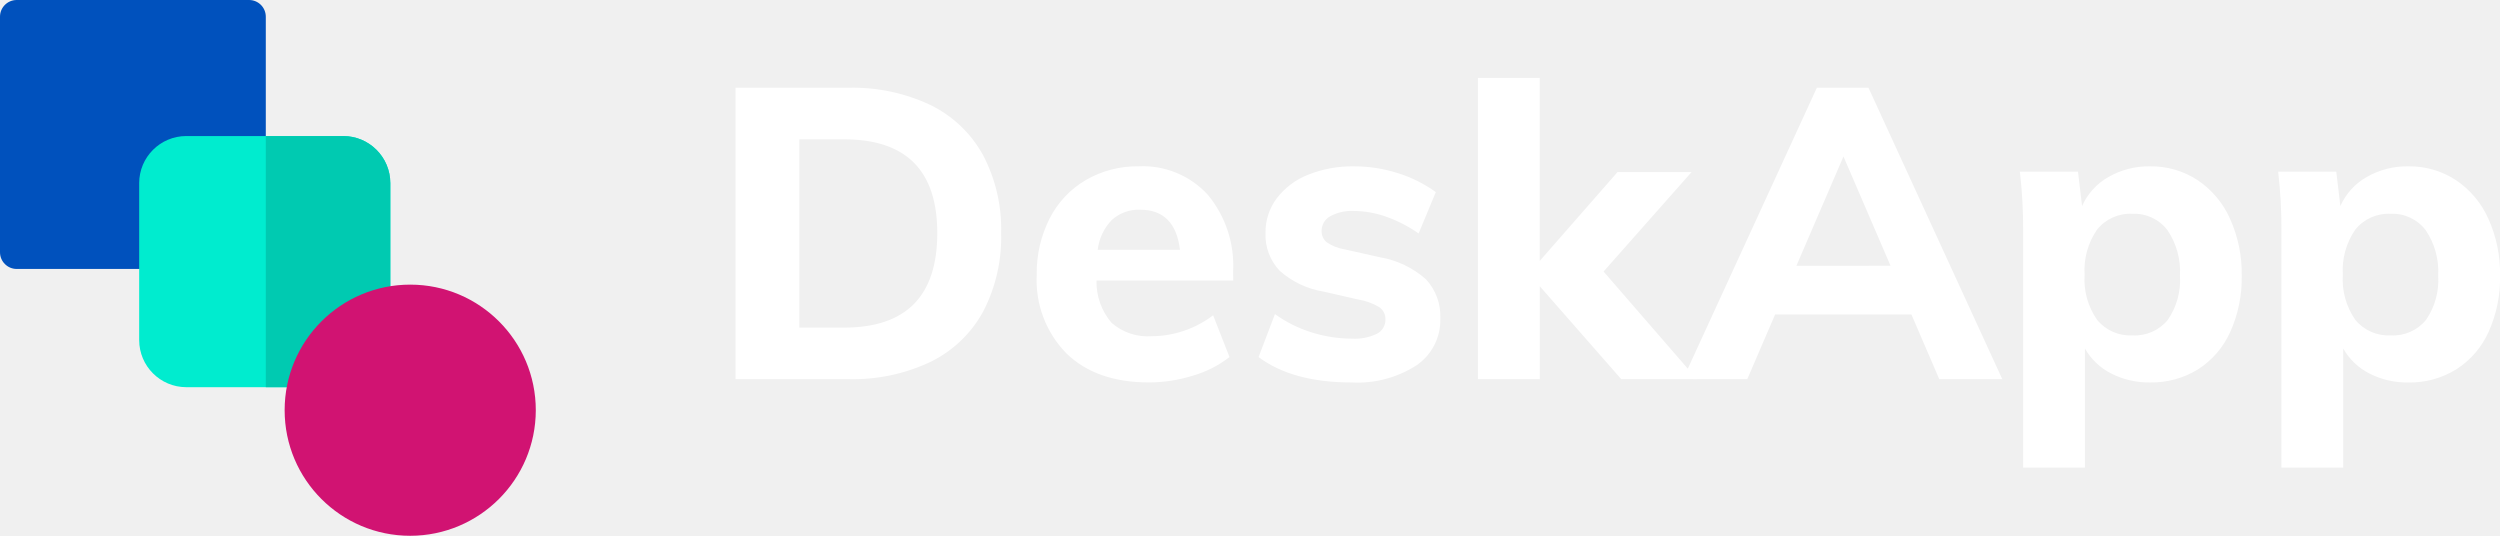
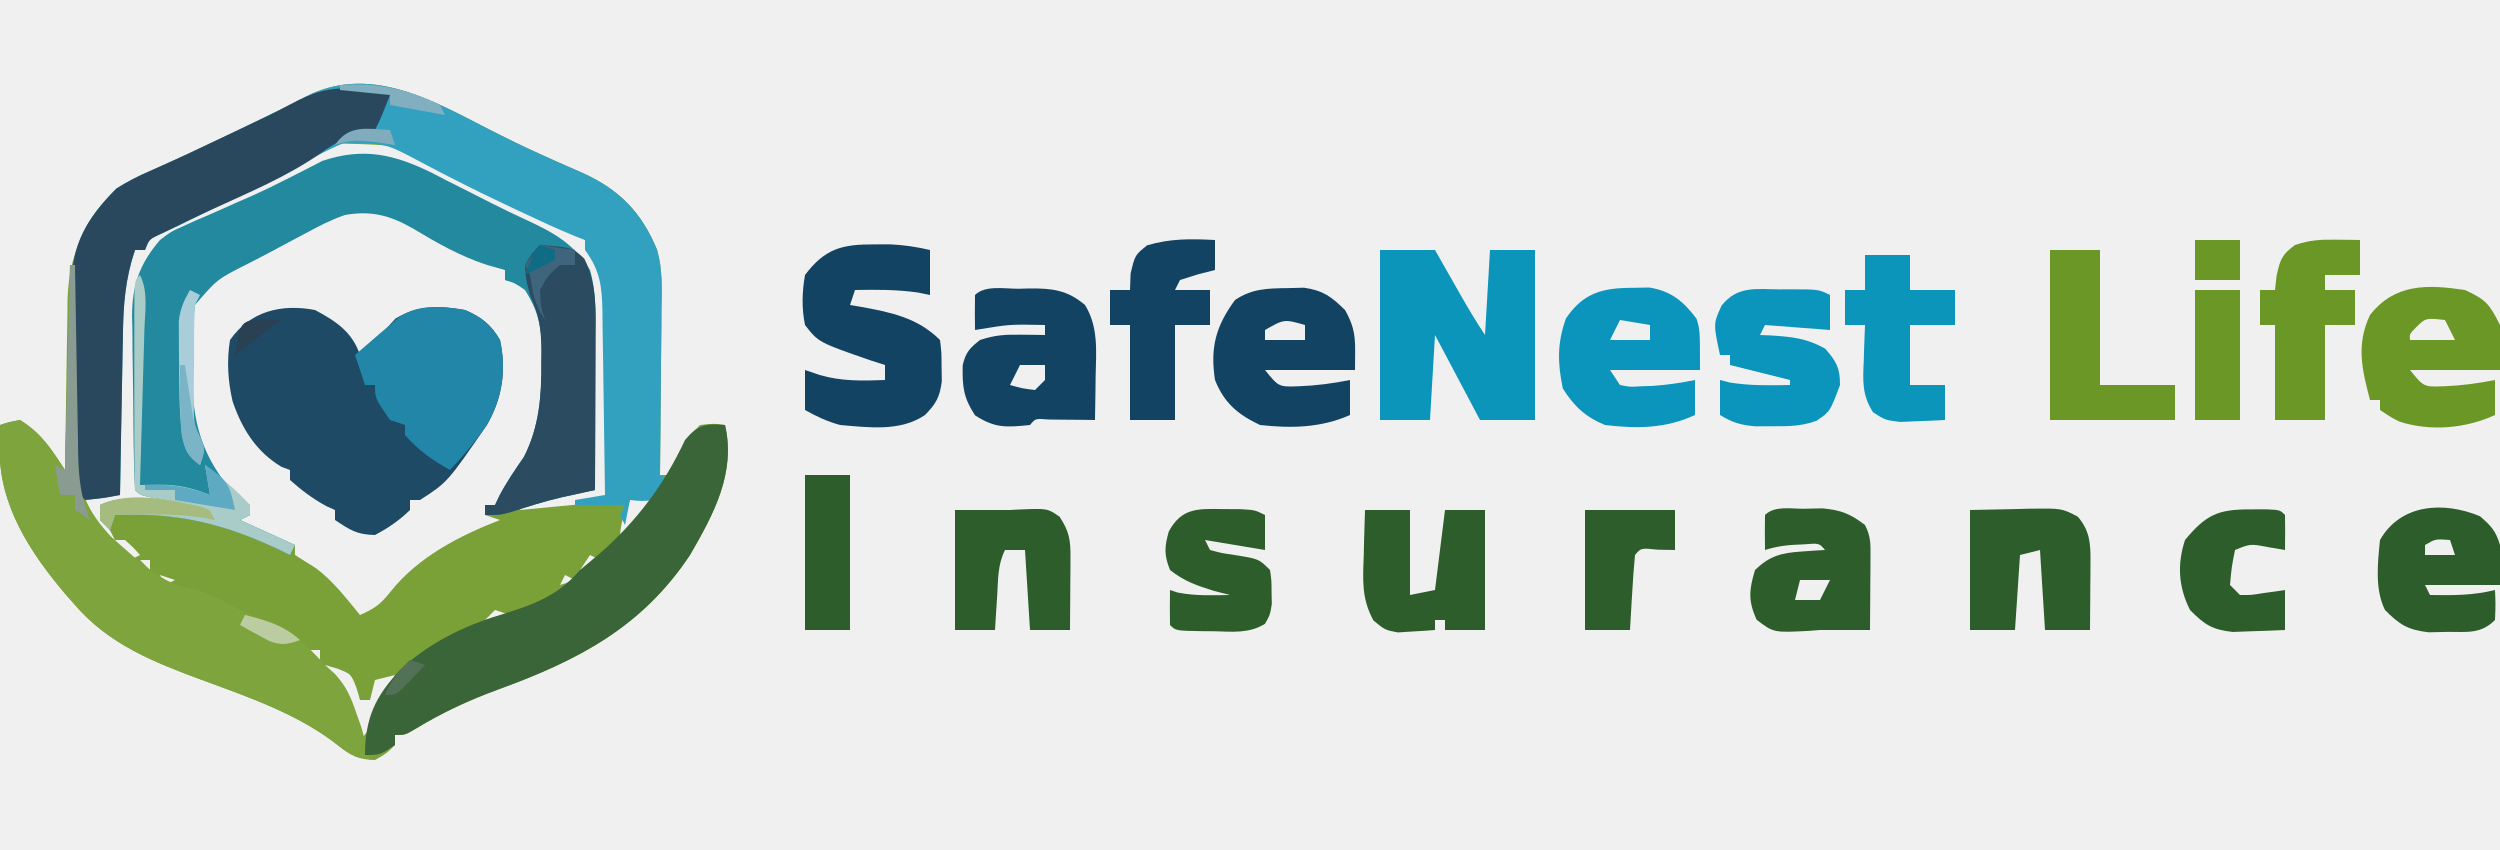
- <svg xmlns="http://www.w3.org/2000/svg" width="256.633" height="55">
-   <g data-name="029-blend">
-     <path data-name="Path 78" d="M25.58 27.609H1.705A1.716 1.716 0 010 25.883V1.725A1.716 1.716 0 011.705 0H25.58a1.716 1.716 0 011.705 1.725v24.158a1.716 1.716 0 01-1.705 1.726zm0 0" fill="#0051bd" />
-     <path data-name="Path 79" d="M35.234 39.746H19.121a4.84 4.84 0 01-4.834-4.834V18.799a4.84 4.84 0 014.834-4.834h16.113a4.84 4.84 0 014.834 4.834v16.113a4.84 4.84 0 01-4.834 4.834zm0 0" fill="#00eccf" />
-     <path data-name="Path 80" d="M35.234 13.965h-7.949v25.781h7.949a4.84 4.84 0 004.834-4.834V18.799a4.84 4.84 0 00-4.834-4.834zm0 0" fill="#00cab1" />
-     <path data-name="Path 81" d="M42.11 55a12.891 12.891 0 1112.891-12.891A12.905 12.905 0 0142.11 55zm0 0" fill="#d11372" />
-   </g>
-   <path data-name="Path 82" d="M75.506 9.008h11.549a18.7 18.7 0 018.445 1.765 12.333 12.333 0 015.4 5.126 16.264 16.264 0 011.87 8.025 16.507 16.507 0 01-1.849 8.067 12.332 12.332 0 01-5.378 5.147 18.615 18.615 0 01-8.488 1.782H75.506zM86.635 33.63q9.58 0 9.58-9.706 0-9.622-9.58-9.622h-4.579V33.63zm39.957-4.832h-14.033a6.429 6.429 0 001.555 4.349 5.64 5.64 0 004.118 1.366 10.31 10.31 0 003.274-.547 10.451 10.451 0 003.025-1.6l1.681 4.286a11.177 11.177 0 01-3.76 1.912 15.251 15.251 0 01-4.517.693q-5.378 0-8.445-2.962a10.719 10.719 0 01-3.067-8.088 12.324 12.324 0 011.324-5.777 9.639 9.639 0 013.718-3.95 10.5 10.5 0 015.42-1.408 9.033 9.033 0 017.1 2.92 11.4 11.4 0 012.6 7.878zm-9.538-7.269a4.082 4.082 0 00-2.92 1.05 5.266 5.266 0 00-1.45 3.067h8.445q-.503-4.117-4.074-4.117zm21.681 17.731q-6.05 0-9.538-2.605l1.681-4.412a13 13 0 003.739 1.87 13.852 13.852 0 004.2.651 5.144 5.144 0 002.521-.5 1.6 1.6 0 00.882-1.471 1.48 1.48 0 00-.63-1.26 6.139 6.139 0 00-2.227-.8l-3.487-.8a8.9 8.9 0 01-4.517-2.143 5.324 5.324 0 01-1.45-3.908 5.765 5.765 0 011.155-3.529 7.5 7.5 0 013.214-2.416 12.219 12.219 0 014.748-.861 14.642 14.642 0 014.454.693 13.45 13.45 0 013.911 1.951l-1.765 4.246a13.786 13.786 0 00-3.34-1.723 10.071 10.071 0 00-3.3-.588 4.62 4.62 0 00-2.437.546 1.7 1.7 0 00-.882 1.513 1.436 1.436 0 00.525 1.155 4.536 4.536 0 001.87.735l3.571.8a9.517 9.517 0 014.748 2.269 5.539 5.539 0 011.471 4.034 5.606 5.606 0 01-2.437 4.79 11.192 11.192 0 01-6.68 1.763zm27.689-.34l-8.361-9.538v9.538h-6.345V8h6.344v18.781l7.983-9.118h7.6l-9.033 10.21 9.58 11.05zm29.789-6.639h-13.991l-2.857 6.639h-6.6l13.741-29.912h5.3l13.735 29.912h-6.47zm-2.143-5l-4.832-11.218-4.832 11.222zm26.636-10.206a8.678 8.678 0 014.874 1.408 9.352 9.352 0 013.34 3.971 13.644 13.644 0 011.2 5.84 13.426 13.426 0 01-1.176 5.777 8.858 8.858 0 01-3.319 3.849 9.054 9.054 0 01-4.919 1.34 8.472 8.472 0 01-3.992-.924 6.427 6.427 0 01-2.689-2.563v12.226h-6.344V23.714a49.529 49.529 0 00-.336-6.092h5.966l.42 3.529a6.415 6.415 0 012.71-2.983 8.3 8.3 0 014.265-1.093zm-1.8 17.353a4.358 4.358 0 003.613-1.576 7.156 7.156 0 001.26-4.559 7.534 7.534 0 00-1.281-4.664 4.258 4.258 0 00-3.592-1.681 4.368 4.368 0 00-3.634 1.618 7.331 7.331 0 00-1.281 4.643 7.239 7.239 0 001.281 4.622 4.393 4.393 0 003.634 1.597zm28.319-17.353a8.678 8.678 0 014.874 1.408 9.352 9.352 0 013.34 3.971 13.644 13.644 0 011.2 5.84 13.426 13.426 0 01-1.176 5.777 8.858 8.858 0 01-3.326 3.849 9.054 9.054 0 01-4.916 1.345 8.472 8.472 0 01-3.992-.924 6.427 6.427 0 01-2.689-2.563v12.221h-6.344V23.714a49.529 49.529 0 00-.336-6.092h5.966l.42 3.529a6.415 6.415 0 012.71-2.983 8.3 8.3 0 014.265-1.093zm-1.811 17.353a4.358 4.358 0 003.613-1.576 7.156 7.156 0 001.26-4.559 7.534 7.534 0 00-1.281-4.663 4.258 4.258 0 00-3.592-1.681 4.368 4.368 0 00-3.634 1.618 7.331 7.331 0 00-1.281 4.643 7.239 7.239 0 001.281 4.622 4.393 4.393 0 003.634 1.596z" fill="#fff" />
+ <svg xmlns="http://www.w3.org/2000/svg" version="1.1" width="500" height="170">
+   <path d="M0 0 C3.802 1.955 7.622 3.811 11.528 5.551 C12.374 5.933 13.22 6.315 14.092 6.708 C15.728 7.443 17.369 8.163 19.018 8.868 C26.326 12.18 30.816 16.726 33.893 24.224 C35.049 28.213 34.852 32.247 34.781 36.367 C34.777 37.312 34.773 38.256 34.769 39.23 C34.752 42.225 34.714 45.22 34.676 48.215 C34.661 50.255 34.647 52.295 34.635 54.334 C34.602 59.316 34.55 64.296 34.489 69.278 C35.149 69.278 35.809 69.278 36.489 69.278 C36.86 68.195 36.86 68.195 37.239 67.09 C38.642 63.932 40.042 61.725 42.489 59.278 C45.239 58.965 45.239 58.965 47.489 59.278 C49.715 68.79 45.223 77.121 40.489 85.278 C30.862 99.765 18.064 106.363 2.155 112.162 C-3.712 114.308 -9.046 116.777 -14.386 120.028 C-16.511 121.278 -16.511 121.278 -18.511 121.278 C-18.511 121.938 -18.511 122.598 -18.511 123.278 C-20.199 124.965 -20.199 124.965 -22.511 126.278 C-25.8 126.193 -27.239 125.499 -29.797 123.422 C-37.771 117.123 -47.823 113.697 -57.261 110.215 C-66.802 106.682 -75.706 103.157 -82.511 95.278 C-83.126 94.58 -83.741 93.883 -84.375 93.164 C-91.471 84.785 -97.722 75.297 -97.574 64.028 C-97.565 63.136 -97.556 62.244 -97.547 61.324 C-97.535 60.649 -97.523 59.974 -97.511 59.278 C-95.668 58.68 -95.668 58.68 -93.511 58.278 C-89.33 60.891 -87.156 64.194 -84.511 68.278 C-84.497 67.072 -84.482 65.867 -84.467 64.625 C-84.409 60.131 -84.332 55.638 -84.249 51.145 C-84.216 49.204 -84.188 47.264 -84.165 45.323 C-84.131 42.525 -84.079 39.728 -84.023 36.93 C-84.017 36.069 -84.01 35.209 -84.004 34.322 C-83.792 25.555 -80.731 18.377 -74.324 12.153 C-72.011 10.61 -70.022 9.56 -67.496 8.473 C-62.261 6.183 -57.104 3.741 -51.949 1.278 C-51.055 0.852 -50.161 0.427 -49.24 -0.011 C-44.551 -2.248 -39.89 -4.519 -35.285 -6.926 C-22.945 -12.47 -10.951 -5.634 0 0 Z M-30.301 2.965 C-31.07 3.33 -31.839 3.696 -32.632 4.072 C-33.458 4.47 -34.285 4.868 -35.136 5.278 C-35.984 5.683 -36.831 6.088 -37.704 6.505 C-43.242 9.162 -48.762 11.854 -54.261 14.59 C-54.891 14.903 -55.521 15.215 -56.17 15.537 C-60.373 17.646 -64.448 19.917 -68.511 22.278 C-68.511 22.938 -68.511 23.598 -68.511 24.278 C-69.171 24.278 -69.831 24.278 -70.511 24.278 C-73.492 30.077 -73.918 34.685 -73.804 41.149 C-73.8 42.071 -73.796 42.993 -73.792 43.944 C-73.775 46.868 -73.737 49.791 -73.699 52.715 C-73.684 54.707 -73.67 56.698 -73.658 58.69 C-73.625 63.553 -73.573 68.415 -73.511 73.278 C-76.151 73.278 -78.791 73.278 -81.511 73.278 C-80.161 77.696 -78.25 79.621 -74.511 82.278 C-74.821 81.679 -75.13 81.081 -75.449 80.465 C-76.511 78.278 -76.511 78.278 -77.511 75.278 C-70.085 75.174 -62.876 75.279 -55.511 76.278 C-58.136 73.653 -59.999 73.694 -63.636 73.153 C-64.732 72.985 -65.828 72.817 -66.957 72.645 C-68.221 72.463 -68.221 72.463 -69.511 72.278 C-69.611 66.424 -69.683 60.572 -69.731 54.718 C-69.751 52.728 -69.779 50.739 -69.813 48.75 C-69.862 45.883 -69.885 43.016 -69.902 40.149 C-69.923 39.266 -69.943 38.384 -69.965 37.474 C-69.967 31.558 -69.059 28.072 -65.511 23.278 C-63.368 21.676 -63.368 21.676 -61.054 20.653 C-59.767 20.063 -59.767 20.063 -58.454 19.461 C-57.545 19.07 -56.636 18.68 -55.699 18.278 C-53.8 17.426 -51.902 16.575 -50.004 15.723 C-49.07 15.312 -48.136 14.901 -47.175 14.478 C-44.794 13.405 -42.467 12.273 -40.144 11.082 C-39.492 10.754 -38.839 10.425 -38.167 10.086 C-36.451 9.217 -34.741 8.338 -33.031 7.457 C-24.825 4.707 -18.691 6.124 -11.062 9.885 C-10.096 10.385 -9.131 10.886 -8.136 11.403 C-7.129 11.907 -6.122 12.412 -5.084 12.932 C-3.105 13.926 -1.13 14.927 0.842 15.936 C3.048 17.054 5.263 18.129 7.508 19.168 C8.553 19.658 9.599 20.148 10.676 20.653 C11.536 21.052 12.396 21.452 13.281 21.864 C16.625 24.006 18.989 26.501 20.079 30.379 C20.64 34.353 20.724 38.289 20.805 42.297 C20.826 43.156 20.846 44.014 20.868 44.899 C20.933 47.629 20.992 50.36 21.051 53.09 C21.094 54.946 21.138 56.802 21.182 58.658 C21.289 63.198 21.39 67.738 21.489 72.278 C20.49 72.399 19.49 72.52 18.461 72.645 C17.171 72.812 15.88 72.98 14.551 73.153 C13.263 73.315 11.975 73.477 10.649 73.645 C9.606 73.854 8.563 74.062 7.489 74.278 C7.159 74.938 6.829 75.598 6.489 76.278 C16.884 75.288 16.884 75.288 27.489 74.278 C25.509 73.783 25.509 73.783 23.489 73.278 C23.509 71.981 23.53 70.685 23.552 69.35 C23.625 64.521 23.67 59.692 23.708 54.863 C23.728 52.777 23.756 50.691 23.79 48.604 C23.839 45.598 23.862 42.593 23.879 39.586 C23.9 38.66 23.92 37.734 23.942 36.779 C23.944 30.74 23.078 27.189 19.489 22.278 C17.837 20.74 17.837 20.74 15.977 19.906 C14.976 19.393 14.976 19.393 13.956 18.868 C13.245 18.529 12.534 18.19 11.801 17.84 C10.685 17.28 10.685 17.28 9.547 16.708 C7.205 15.542 4.849 14.407 2.489 13.278 C1.731 12.909 0.974 12.541 0.194 12.161 C-14.718 3.342 -14.718 3.342 -30.301 2.965 Z M-36.324 19.903 C-37.014 20.267 -37.704 20.63 -38.415 21.005 C-39.802 21.74 -41.187 22.482 -42.567 23.23 C-44.314 24.171 -46.081 25.073 -47.851 25.969 C-48.812 26.463 -49.772 26.956 -50.761 27.465 C-51.592 27.892 -52.422 28.318 -53.277 28.758 C-56.242 30.774 -57.717 32.114 -59.511 35.278 C-60.1 39.204 -60.069 43.065 -60.011 47.028 C-60.027 48.074 -60.042 49.121 -60.058 50.199 C-60.016 58.716 -58.213 65.888 -52.386 72.34 C-51.889 72.909 -51.391 73.477 -50.879 74.063 C-49.567 75.499 -49.567 75.499 -47.511 75.278 C-47.511 75.938 -47.511 76.598 -47.511 77.278 C-49.491 77.773 -49.491 77.773 -51.511 78.278 C-49.722 79.115 -47.93 79.948 -46.136 80.778 C-45.139 81.242 -44.141 81.706 -43.113 82.184 C-40.675 83.407 -40.675 83.407 -38.511 83.278 C-38.511 83.938 -38.511 84.598 -38.511 85.278 C-37.114 86.164 -35.715 87.049 -34.312 87.926 C-30.861 90.516 -28.236 93.957 -25.511 97.278 C-22.574 95.969 -21.455 95.207 -19.386 92.59 C-13.845 85.638 -5.658 81.446 2.489 78.278 C1.499 77.948 0.509 77.618 -0.511 77.278 C-0.511 76.618 -0.511 75.958 -0.511 75.278 C0.149 75.278 0.809 75.278 1.489 75.278 C9.223 66.518 11.699 57.929 11.864 46.528 C11.878 45.806 11.892 45.085 11.906 44.342 C11.863 39.597 11.048 36.278 8.489 32.278 C5.931 30.852 5.931 30.852 3.489 30.278 C3.489 29.618 3.489 28.958 3.489 28.278 C2.343 27.746 1.197 27.215 0.016 26.668 C-1.514 25.955 -3.044 25.241 -4.574 24.528 C-5.326 24.18 -6.078 23.831 -6.853 23.473 C-10.403 21.813 -13.774 20.135 -17.07 18.012 C-24.34 14.348 -29.653 16.242 -36.324 19.903 Z M28.489 74.278 C27.232 77.184 26.489 79.074 26.489 82.278 C28.469 79.638 30.449 76.998 32.489 74.278 C31.169 74.278 29.849 74.278 28.489 74.278 Z M2.489 76.278 C6.489 77.278 6.489 77.278 6.489 77.278 Z M-74.511 82.278 C-73.521 83.598 -72.531 84.918 -71.511 86.278 C-70.851 85.948 -70.191 85.618 -69.511 85.278 C-70.886 83.736 -70.886 83.736 -72.511 82.278 C-73.171 82.278 -73.831 82.278 -74.511 82.278 Z M20.489 85.278 C19.499 86.763 19.499 86.763 18.489 88.278 C19.809 87.618 21.129 86.958 22.489 86.278 C21.829 85.948 21.169 85.618 20.489 85.278 Z M-69.511 86.278 C-68.851 86.938 -68.191 87.598 -67.511 88.278 C-67.511 87.618 -67.511 86.958 -67.511 86.278 C-68.171 86.278 -68.831 86.278 -69.511 86.278 Z M-65.511 89.278 C-65.181 89.938 -64.851 90.598 -64.511 91.278 C-63.851 90.948 -63.191 90.618 -62.511 90.278 C-63.501 89.948 -64.491 89.618 -65.511 89.278 Z M15.489 89.278 C15.159 89.938 14.829 90.598 14.489 91.278 C15.479 90.948 16.469 90.618 17.489 90.278 C16.829 89.948 16.169 89.618 15.489 89.278 Z M1.489 96.278 C0.829 96.938 0.169 97.598 -0.511 98.278 C1.139 97.948 2.789 97.618 4.489 97.278 C3.499 96.948 2.509 96.618 1.489 96.278 Z M-35.511 104.278 C-34.851 104.938 -34.191 105.598 -33.511 106.278 C-33.511 105.618 -33.511 104.958 -33.511 104.278 C-34.171 104.278 -34.831 104.278 -35.511 104.278 Z M-32.511 107.278 C-31.913 108.268 -31.315 109.258 -30.699 110.278 C-28.478 114.142 -26.986 118.077 -25.511 122.278 C-22.854 119.62 -21.942 116.735 -20.511 113.278 C-19.859 111.937 -19.199 110.6 -18.511 109.278 C-19.831 109.608 -21.151 109.938 -22.511 110.278 C-22.841 111.598 -23.171 112.918 -23.511 114.278 C-24.171 114.278 -24.831 114.278 -25.511 114.278 C-25.852 113.102 -25.852 113.102 -26.199 111.903 C-27.293 109.059 -27.293 109.059 -30.136 107.965 C-30.92 107.738 -31.704 107.511 -32.511 107.278 Z " fill="#79A138" transform="translate(97.51147,25.72241)" />
+   <path d="M0 0 C3.802 1.955 7.622 3.811 11.528 5.551 C12.374 5.933 13.22 6.315 14.092 6.708 C15.728 7.443 17.369 8.163 19.018 8.868 C26.326 12.18 30.816 16.726 33.893 24.224 C35.049 28.213 34.852 32.247 34.781 36.367 C34.777 37.312 34.773 38.256 34.769 39.23 C34.752 42.225 34.714 45.22 34.676 48.215 C34.661 50.255 34.647 52.295 34.635 54.334 C34.602 59.316 34.55 64.296 34.489 69.278 C35.149 69.608 35.809 69.938 36.489 70.278 C35.301 72.278 35.301 72.278 33.489 74.278 C30.801 74.528 30.801 74.528 28.489 74.278 C28.159 75.928 27.829 77.578 27.489 79.278 C27.159 78.618 26.829 77.958 26.489 77.278 C26.819 76.618 27.149 75.958 27.489 75.278 C24.189 75.278 20.889 75.278 17.489 75.278 C17.489 74.948 17.489 74.618 17.489 74.278 C19.469 73.948 21.449 73.618 23.489 73.278 C23.42 67.102 23.332 60.928 23.226 54.753 C23.193 52.654 23.165 50.554 23.142 48.454 C23.108 45.432 23.056 42.412 23 39.391 C22.994 38.454 22.987 37.518 22.981 36.553 C22.869 31.569 22.539 28.419 19.489 24.278 C19.489 23.618 19.489 22.958 19.489 22.278 C18.825 22.022 18.161 21.767 17.477 21.504 C13.818 20.002 10.252 18.34 6.676 16.653 C5.936 16.305 5.195 15.957 4.432 15.599 C0.625 13.802 -3.156 11.965 -6.902 10.043 C-7.604 9.684 -8.305 9.326 -9.028 8.956 C-10.35 8.275 -11.668 7.588 -12.981 6.892 C-20.475 2.888 -20.475 2.888 -28.666 2.842 C-31.026 3.828 -33.255 4.947 -35.511 6.153 C-36.331 6.566 -37.15 6.979 -37.995 7.405 C-39.683 8.259 -41.366 9.123 -43.044 9.996 C-46.096 11.581 -49.177 13.106 -52.26 14.63 C-55.352 16.162 -58.431 17.721 -61.511 19.278 C-62.629 19.806 -63.747 20.335 -64.898 20.879 C-67.619 22.012 -67.619 22.012 -68.511 24.278 C-69.171 24.278 -69.831 24.278 -70.511 24.278 C-72.441 29.987 -72.847 35.145 -72.926 41.149 C-72.945 42.071 -72.964 42.993 -72.984 43.944 C-73.044 46.867 -73.09 49.791 -73.136 52.715 C-73.175 54.707 -73.214 56.698 -73.254 58.69 C-73.349 63.552 -73.433 68.415 -73.511 73.278 C-76.886 73.903 -76.886 73.903 -80.511 74.278 C-82.974 71.815 -82.779 71.086 -82.834 67.695 C-82.863 66.268 -82.863 66.268 -82.892 64.811 C-82.905 63.261 -82.905 63.261 -82.918 61.68 C-82.929 60.617 -82.941 59.553 -82.952 58.457 C-82.971 56.2 -82.984 53.943 -82.992 51.686 C-83.011 48.253 -83.073 44.822 -83.136 41.389 C-83.15 39.194 -83.16 37 -83.168 34.805 C-83.192 33.786 -83.217 32.767 -83.243 31.717 C-83.19 23.166 -80.179 17.945 -74.199 11.965 C-71.96 10.559 -69.915 9.527 -67.504 8.485 C-62.268 6.186 -57.108 3.743 -51.949 1.278 C-51.055 0.852 -50.161 0.427 -49.24 -0.011 C-44.551 -2.248 -39.89 -4.519 -35.285 -6.926 C-22.945 -12.47 -10.951 -5.634 0 0 Z " fill="#32A1C0" transform="translate(97.51147,25.72241)" />
+   <path d="M0 0 C1.448 0.752 1.448 0.752 2.925 1.518 C4.437 2.277 4.437 2.277 5.979 3.05 C7.959 4.045 9.936 5.046 11.908 6.056 C14.1 7.166 16.3 8.227 18.535 9.249 C24.209 11.881 28.221 13.998 31.55 19.393 C32.871 24.004 32.678 28.659 32.648 33.413 C32.647 34.271 32.645 35.13 32.644 36.015 C32.638 38.745 32.626 41.475 32.613 44.206 C32.608 46.062 32.603 47.918 32.599 49.774 C32.588 54.314 32.571 58.854 32.55 63.393 C31.627 63.595 31.627 63.595 30.686 63.801 C29.877 63.979 29.068 64.157 28.235 64.34 C27.034 64.604 27.034 64.604 25.808 64.873 C22.381 65.663 19.061 66.734 15.714 67.807 C13.55 68.393 13.55 68.393 10.55 68.393 C10.55 67.733 10.55 67.073 10.55 66.393 C11.21 66.393 11.87 66.393 12.55 66.393 C12.829 65.811 13.107 65.228 13.394 64.628 C14.828 61.856 16.563 59.351 18.332 56.784 C21.425 50.716 21.893 44.449 21.863 37.768 C21.879 37.044 21.895 36.319 21.912 35.573 C21.916 30.795 21.165 27.537 18.55 23.393 C16.499 21.989 16.499 21.989 14.55 21.393 C14.55 20.733 14.55 20.073 14.55 19.393 C13.375 19.063 12.199 18.733 10.988 18.393 C5.646 16.661 0.923 13.976 -3.868 11.087 C-8.43 8.48 -12.211 7.459 -17.45 8.393 C-20.213 9.338 -22.705 10.615 -25.262 12.018 C-25.951 12.382 -26.641 12.745 -27.351 13.119 C-28.738 13.853 -30.121 14.593 -31.5 15.342 C-33.262 16.292 -35.043 17.208 -36.825 18.12 C-43.018 21.233 -43.018 21.233 -47.45 26.393 C-48.072 30.265 -47.913 34.164 -47.887 38.081 C-47.907 39.132 -47.927 40.183 -47.948 41.266 C-47.942 51.164 -45.258 58.227 -38.45 65.393 C-37.79 65.723 -37.13 66.053 -36.45 66.393 C-36.45 67.053 -36.45 67.713 -36.45 68.393 C-37.44 68.888 -37.44 68.888 -38.45 69.393 C-34.82 71.043 -31.19 72.693 -27.45 74.393 C-27.78 75.053 -28.11 75.713 -28.45 76.393 C-29.116 76.067 -29.783 75.741 -30.469 75.405 C-41.674 70.093 -51.005 67.859 -63.45 68.393 C-63.78 69.383 -64.11 70.373 -64.45 71.393 C-65.11 70.733 -65.77 70.073 -66.45 69.393 C-66.45 68.403 -66.45 67.413 -66.45 66.393 C-63.805 65.071 -61.772 65.297 -58.825 65.331 C-57.32 65.344 -57.32 65.344 -55.786 65.358 C-55.015 65.37 -54.244 65.381 -53.45 65.393 C-54.254 65.249 -55.058 65.105 -55.887 64.956 C-58.45 64.393 -58.45 64.393 -59.45 63.393 C-59.744 57.536 -59.764 51.677 -59.8 45.813 C-59.816 43.837 -59.844 41.862 -59.882 39.886 C-59.937 37.033 -59.959 34.181 -59.973 31.327 C-59.996 30.453 -60.018 29.578 -60.042 28.678 C-60.021 22.416 -58.559 18.18 -54.45 13.393 C-52.192 11.678 -52.192 11.678 -49.895 10.671 C-48.613 10.086 -48.613 10.086 -47.304 9.489 C-46.404 9.106 -45.503 8.724 -44.575 8.331 C-42.685 7.489 -40.796 6.646 -38.907 5.803 C-37.979 5.399 -37.052 4.994 -36.097 4.577 C-33.721 3.515 -31.402 2.389 -29.086 1.202 C-28.433 0.873 -27.78 0.543 -27.107 0.204 C-25.391 -0.666 -23.68 -1.546 -21.969 -2.427 C-13.763 -5.178 -7.629 -3.76 0 0 Z " fill="#22899E" transform="translate(86.44971,34.60669)" />
+   <path d="M0 0 C4.207 2.238 7.468 4.404 9 9 C9.722 8.258 10.444 7.515 11.188 6.75 C12.116 5.843 13.044 4.935 14 4 C15.052 2.855 15.052 2.855 16.125 1.688 C20.651 -0.969 24.897 -0.924 30 0 C33.267 1.389 35.205 2.923 37 6 C38.318 12.016 37.48 17.64 34.406 22.953 C26.502 34.458 26.502 34.458 21 38 C20.34 38 19.68 38 19 38 C19 38.66 19 39.32 19 40 C16.903 42.049 14.594 43.641 12 45 C8.361 44.917 7.068 44.045 4 42 C4 41.34 4 40.68 4 40 C3.443 39.752 2.886 39.505 2.312 39.25 C-0.424 37.771 -2.677 36.065 -5 34 C-5 33.34 -5 32.68 -5 32 C-5.835 31.691 -5.835 31.691 -6.688 31.375 C-11.752 28.364 -14.66 23.696 -16.492 18.219 C-17.43 14.121 -17.671 10.157 -17 6 C-12.952 0.217 -6.712 -1.283 0 0 Z " fill="#1F4A65" transform="translate(63,62)" />
+   <path d="M0 0 C0.33 0 0.66 0 1 0 C1.004 0.548 1.007 1.096 1.011 1.661 C1.053 7.388 1.122 13.115 1.208 18.842 C1.236 20.976 1.257 23.111 1.271 25.246 C1.293 28.322 1.339 31.397 1.391 34.473 C1.392 35.421 1.393 36.369 1.394 37.346 C1.557 44.755 3.228 49.061 8.402 54.547 C9.239 55.274 10.076 56.001 10.938 56.75 C12.189 57.856 12.189 57.856 13.465 58.984 C16.547 61.435 19.396 63.697 23.312 64.438 C27.225 65.256 30.484 67.147 34 69 C36.896 70.504 36.896 70.504 40 71.438 C44.638 72.742 47.731 76.649 51 80 C51.998 80.897 51.998 80.897 53.016 81.812 C55.276 84.305 56.163 86.392 57.25 89.562 C57.753 90.988 57.753 90.988 58.266 92.441 C59 95 59 95 59 98 C59.66 98.33 60.32 98.66 61 99 C57.853 98.64 56.201 98.161 53.699 96.156 C45.771 89.823 35.67 86.413 26.25 82.938 C16.71 79.405 7.805 75.88 1 68 C0.385 67.303 -0.23 66.605 -0.863 65.887 C-7.96 57.507 -14.211 48.019 -14.062 36.75 C-14.053 35.858 -14.044 34.966 -14.035 34.047 C-14.024 33.371 -14.012 32.696 -14 32 C-12.156 31.402 -12.156 31.402 -10 31 C-5.549 33.782 -4.059 36.411 -1 41 C-0.67 27.47 -0.34 13.94 0 0 Z " fill="#7EA43E" transform="translate(14,53)" />
+   <path d="M0 0 C1.528 0.037 1.528 0.037 3.086 0.074 C5.625 0.312 5.625 0.312 7.625 1.312 C5.75 6.062 5.75 6.062 4.625 8.312 C3.635 8.56 2.645 8.807 1.625 9.062 C-1.451 9.868 -3.557 11.011 -6.125 12.875 C-12.935 17.657 -20.66 20.819 -28.186 24.298 C-30.971 25.589 -33.741 26.905 -36.5 28.25 C-37.245 28.61 -37.99 28.969 -38.758 29.34 C-40.554 30.223 -40.554 30.223 -41.375 32.312 C-42.035 32.312 -42.695 32.312 -43.375 32.312 C-45.304 38.022 -45.71 43.18 -45.789 49.184 C-45.808 50.106 -45.828 51.028 -45.848 51.979 C-45.907 54.902 -45.954 57.826 -46 60.75 C-46.038 62.742 -46.077 64.733 -46.117 66.725 C-46.213 71.587 -46.297 76.45 -46.375 81.312 C-49.75 81.938 -49.75 81.938 -53.375 82.312 C-55.837 79.85 -55.642 79.121 -55.697 75.73 C-55.726 74.302 -55.726 74.302 -55.755 72.846 C-55.768 71.296 -55.768 71.296 -55.781 69.715 C-55.793 68.651 -55.804 67.588 -55.816 66.492 C-55.835 64.235 -55.848 61.978 -55.855 59.721 C-55.875 56.288 -55.937 52.857 -56 49.424 C-56.013 47.229 -56.024 45.035 -56.031 42.84 C-56.056 41.821 -56.081 40.802 -56.106 39.752 C-56.053 31.2 -53.043 25.98 -47.062 20 C-44.824 18.594 -42.778 17.562 -40.367 16.52 C-35.131 14.221 -29.971 11.778 -24.812 9.312 C-23.919 8.887 -23.025 8.462 -22.104 8.023 C-21.222 7.603 -20.341 7.183 -19.434 6.75 C-18.576 6.342 -17.718 5.935 -16.834 5.514 C-15.263 4.746 -13.705 3.951 -12.166 3.12 C-7.947 0.849 -4.911 -0.183 0 0 Z " fill="#29485D" transform="translate(70.375,17.6875)" />
+   <path d="M0 0 C2.226 9.513 -2.266 17.843 -7 26 C-16.626 40.487 -29.425 47.085 -45.333 52.885 C-51.2 55.03 -56.534 57.499 -61.875 60.75 C-64 62 -64 62 -66 62 C-66 62.66 -66 63.32 -66 64 C-69 66 -69 66 -72 66 C-71.966 58.654 -69.993 54.347 -65 49 C-59.421 43.723 -52.308 40.192 -45 38 C-38.43 35.936 -33.597 34.343 -29 29 C-27.759 27.947 -26.508 26.907 -25.25 25.875 C-17.781 19.382 -12.15 11.939 -8 3 C-5.424 -0.068 -3.997 -0.324 0 0 Z " fill="#396539" transform="translate(145,85)" />
+   <path d="M0 0 C3.63 0 7.26 0 11 0 C11.554 0.976 12.109 1.952 12.68 2.957 C13.411 4.242 14.143 5.527 14.875 6.812 C15.24 7.455 15.605 8.098 15.98 8.76 C17.581 11.568 19.206 14.31 21 17 C21.33 11.39 21.66 5.78 22 0 C24.97 0 27.94 0 31 0 C31 11.22 31 22.44 31 34 C27.37 34 23.74 34 20 34 C15.545 25.585 15.545 25.585 11 17 C10.67 22.61 10.34 28.22 10 34 C6.7 34 3.4 34 0 34 C0 22.78 0 11.56 0 0 Z " fill="#0C95BB" transform="translate(276,50)" />
+   <path d="M0 0 C1.543 -0.004 1.543 -0.004 3.117 -0.008 C5.9 0.115 8.417 0.496 11.125 1.125 C11.125 4.095 11.125 7.065 11.125 10.125 C10.321 9.96 9.516 9.795 8.688 9.625 C4.466 9.033 0.378 9.04 -3.875 9.125 C-4.205 10.115 -4.535 11.105 -4.875 12.125 C-4.223 12.235 -3.57 12.344 -2.898 12.457 C3.159 13.556 8.621 14.621 13.125 19.125 C13.426 21.586 13.426 21.586 13.438 24.5 C13.454 25.456 13.471 26.413 13.488 27.398 C13.065 30.573 12.347 31.848 10.125 34.125 C5.213 37.496 -1.196 36.601 -6.875 36.125 C-9.523 35.381 -11.459 34.473 -13.875 33.125 C-13.875 30.485 -13.875 27.845 -13.875 25.125 C-12.906 25.455 -11.936 25.785 -10.938 26.125 C-6.577 27.394 -2.379 27.309 2.125 27.125 C2.125 26.135 2.125 25.145 2.125 24.125 C1.279 23.857 0.434 23.589 -0.438 23.312 C-11.177 19.602 -11.177 19.602 -13.875 16.125 C-14.565 12.734 -14.467 9.529 -13.875 6.125 C-9.849 0.793 -6.434 -0.016 0 0 Z " fill="#134362" transform="translate(174.875,48.875)" />
+   <path d="M0 0 C3.269 1.382 5.205 2.925 7 6 C8.346 12.139 7.4 17.724 4.289 23.141 C2.094 26.307 -0.367 29.192 -3 32 C-6.522 30.043 -9.344 28.049 -12 25 C-12 24.34 -12 23.68 -12 23 C-12.99 22.67 -13.98 22.34 -15 22 C-18 17.667 -18 17.667 -18 15 C-18.66 15 -19.32 15 -20 15 C-20.66 13.02 -21.32 11.04 -22 9 C-20.918 8.061 -19.834 7.124 -18.75 6.188 C-18.147 5.665 -17.543 5.143 -16.922 4.605 C-16.288 4.076 -15.653 3.546 -15 3 C-14.372 2.451 -13.744 1.902 -13.098 1.336 C-9.061 -1.235 -4.583 -0.762 0 0 Z " fill="#2286A8" transform="translate(93,62)" />
+   <path d="M0 0 C6.45 0.487 6.45 0.487 8.875 2.75 C11.462 7.925 11.133 13.372 11.098 19.02 C11.096 19.878 11.095 20.737 11.093 21.621 C11.088 24.352 11.075 27.082 11.062 29.812 C11.057 31.669 11.053 33.525 11.049 35.381 C11.038 39.921 11.021 44.46 11 49 C10.385 49.134 9.769 49.269 9.135 49.408 C8.327 49.586 7.518 49.763 6.685 49.947 C5.884 50.123 5.083 50.298 4.258 50.479 C0.83 51.27 -2.489 52.341 -5.836 53.414 C-8 54 -8 54 -11 54 C-11 53.34 -11 52.68 -11 52 C-10.34 52 -9.68 52 -9 52 C-8.582 51.126 -8.582 51.126 -8.156 50.234 C-6.722 47.463 -4.988 44.958 -3.219 42.391 C-0.102 36.276 0.322 30.037 0.25 23.312 C0.258 22.58 0.265 21.847 0.273 21.092 C0.258 16.924 -0.209 13.758 -2 10 C-2.812 6.938 -2.812 6.938 -3 4 C-1.562 1.625 -1.562 1.625 0 0 Z " fill="#2B4B61" transform="translate(108,49)" />
+   <path d="M0 0 C1.112 -0.028 2.225 -0.057 3.371 -0.086 C7.216 0.469 8.812 1.689 11.562 4.375 C14.03 8.722 13.562 10.928 13.562 16.375 C7.622 16.375 1.683 16.375 -4.438 16.375 C-1.693 19.779 -1.693 19.779 2.375 19.625 C5.83 19.497 9.169 19.054 12.562 18.375 C12.562 20.685 12.562 22.995 12.562 25.375 C6.762 27.953 0.789 28.067 -5.438 27.375 C-9.893 25.265 -12.596 22.98 -14.438 18.375 C-15.425 11.901 -14.292 7.622 -10.438 2.375 C-7.067 0.111 -3.999 0.046 0 0 Z M-4.438 8.375 C-4.438 9.035 -4.438 9.695 -4.438 10.375 C-1.798 10.375 0.843 10.375 3.562 10.375 C3.562 9.385 3.562 8.395 3.562 7.375 C-0.616 6.186 -0.616 6.186 -4.438 8.375 Z " fill="#134362" transform="translate(257.4375,57.625)" />
+   <path d="M0 0 C1.103 -0.019 2.207 -0.039 3.344 -0.059 C7.716 0.629 10.188 2.688 12.812 6.188 C13.5 8.438 13.5 8.438 13.5 16.438 C7.56 16.438 1.62 16.438 -4.5 16.438 C-3.84 17.427 -3.18 18.418 -2.5 19.438 C-0.499 19.84 -0.499 19.84 1.75 19.688 C2.548 19.662 3.346 19.636 4.168 19.609 C6.988 19.402 9.73 19.006 12.5 18.438 C12.5 20.747 12.5 23.058 12.5 25.438 C6.617 28.16 0.873 28.206 -5.5 27.438 C-9.335 25.883 -11.732 23.673 -13.938 20.125 C-15.011 14.995 -15.065 11.013 -13.312 6.125 C-9.858 1.003 -6.003 0.007 0 0 Z M-2.5 6.438 C-3.16 7.758 -3.82 9.078 -4.5 10.438 C-1.86 10.438 0.78 10.438 3.5 10.438 C3.5 9.447 3.5 8.457 3.5 7.438 C0.53 6.942 0.53 6.942 -2.5 6.438 Z " fill="#0C95BC" transform="translate(326.5,57.5625)" />
+   <path d="M0 0 C0.717 -0.021 1.433 -0.041 2.172 -0.062 C6.718 -0.096 9.747 0.266 13.25 3.25 C15.979 7.654 15.478 12.555 15.375 17.562 C15.366 18.398 15.357 19.234 15.348 20.096 C15.324 22.147 15.288 24.199 15.25 26.25 C14.395 26.238 13.541 26.227 12.66 26.215 C11.555 26.206 10.451 26.197 9.312 26.188 C8.21 26.176 7.108 26.164 5.973 26.152 C3.336 25.937 3.336 25.937 2.25 27.25 C-2.508 27.726 -4.693 27.933 -8.75 25.312 C-11.11 21.699 -11.276 19.548 -11.219 15.336 C-10.64 12.759 -9.817 11.859 -7.75 10.25 C-4.735 9.245 -2.708 9.147 0.438 9.188 C1.339 9.197 2.24 9.206 3.168 9.215 C3.855 9.226 4.542 9.238 5.25 9.25 C5.25 8.59 5.25 7.93 5.25 7.25 C-1.807 7.1 -1.807 7.1 -8.75 8.25 C-8.792 5.917 -8.791 3.583 -8.75 1.25 C-6.724 -0.776 -2.77 0.02 0 0 Z M0.25 15.25 C-0.41 16.57 -1.07 17.89 -1.75 19.25 C0.647 19.93 0.647 19.93 3.25 20.25 C3.91 19.59 4.57 18.93 5.25 18.25 C5.25 17.26 5.25 16.27 5.25 15.25 C3.6 15.25 1.95 15.25 0.25 15.25 Z " fill="#134362" transform="translate(203.75,57.75)" />
+   <path d="M0 0 C4.15 1.915 4.877 2.754 7 7 C7 9.97 7 12.94 7 16 C1.06 16 -4.88 16 -11 16 C-8.255 19.404 -8.255 19.404 -4.188 19.25 C-0.732 19.122 2.607 18.679 6 18 C6 20.31 6 22.62 6 25 C0.122 27.707 -6.875 28.319 -13.113 26.324 C-14.75 25.5 -14.75 25.5 -17 24 C-17 23.34 -17 22.68 -17 22 C-17.66 22 -18.32 22 -19 22 C-20.604 15.866 -21.815 10.981 -19 5 C-14.04 -1.3 -7.616 -1.144 0 0 Z M-9.75 7.438 C-11.104 8.797 -11.104 8.797 -11 10 C-8.03 10 -5.06 10 -2 10 C-2.66 8.68 -3.32 7.36 -4 6 C-7.862 5.577 -7.862 5.577 -9.75 7.438 Z " fill="#6A9726" transform="translate(493,58)" />
+   <path d="M0 0 C1.106 -0.006 1.106 -0.006 2.234 -0.012 C7.747 -0.002 7.747 -0.002 10 1.125 C10 3.435 10 5.745 10 8.125 C5.71 7.795 1.42 7.465 -3 7.125 C-3.33 7.785 -3.66 8.445 -4 9.125 C-3.336 9.151 -2.672 9.177 -1.988 9.203 C2.27 9.477 5.312 9.732 9.062 11.875 C11.309 14.484 12 15.681 12 19.125 C10.024 24.429 10.024 24.429 7.293 26.285 C4.28 27.389 1.703 27.39 -1.5 27.375 C-2.624 27.38 -3.748 27.385 -4.906 27.391 C-7.85 27.138 -9.517 26.659 -12 25.125 C-12 22.815 -12 20.505 -12 18.125 C-11.361 18.29 -10.721 18.455 -10.062 18.625 C-6.024 19.284 -2.082 19.205 2 19.125 C2 18.795 2 18.465 2 18.125 C-1.96 17.135 -5.92 16.145 -10 15.125 C-10 14.465 -10 13.805 -10 13.125 C-10.66 13.125 -11.32 13.125 -12 13.125 C-13.346 6.883 -13.346 6.883 -11.688 3.25 C-8.479 -0.79 -4.781 -0.025 0 0 Z " fill="#0C95BC" transform="translate(356,57.875)" />
+   <path d="M0 0 C3.053 -0.062 6.105 -0.124 9.25 -0.188 C10.683 -0.228 10.683 -0.228 12.146 -0.27 C18.363 -0.331 18.363 -0.331 21.547 1.324 C23.962 4.11 24.123 6.701 24.098 10.23 C24.094 11.033 24.091 11.835 24.088 12.662 C24.08 13.495 24.071 14.329 24.062 15.188 C24.058 16.032 24.053 16.877 24.049 17.748 C24.037 19.832 24.019 21.916 24 24 C21.03 24 18.06 24 15 24 C14.67 18.72 14.34 13.44 14 8 C12.68 8.33 11.36 8.66 10 9 C9.67 13.95 9.34 18.9 9 24 C6.03 24 3.06 24 0 24 C0 16.08 0 8.16 0 0 Z " fill="#2C5D2B" transform="translate(394,102)" />
+   <path d="M0 0 C2.231 1.952 3.155 2.908 4 5.75 C4.15 8.441 4.09 11.05 4 13.75 C-0.95 13.75 -5.9 13.75 -11 13.75 C-10.67 14.41 -10.34 15.07 -10 15.75 C-5.484 15.827 -1.409 15.852 3 14.75 C3.125 17.625 3.125 17.625 3 20.75 C0.179 23.571 -2.54 23.118 -6.312 23.125 C-7.629 23.153 -8.945 23.182 -10.301 23.211 C-14.484 22.69 -16.069 21.708 -19 18.75 C-21.087 14.577 -20.448 9.296 -20 4.75 C-15.88 -2.495 -7.287 -3.036 0 0 Z M-11 5.75 C-11 6.41 -11 7.07 -11 7.75 C-9.02 7.75 -7.04 7.75 -5 7.75 C-5.33 6.76 -5.66 5.77 -6 4.75 C-8.925 4.526 -8.925 4.526 -11 5.75 Z " fill="#2C5D2B" transform="translate(496,103.25)" />
+   <path d="M0 0 C0.901 0.009 1.802 0.018 2.73 0.027 C3.418 0.039 4.105 0.051 4.812 0.062 C4.812 2.373 4.812 4.683 4.812 7.062 C2.502 7.062 0.193 7.062 -2.188 7.062 C-2.188 8.053 -2.188 9.043 -2.188 10.062 C-0.207 10.062 1.772 10.062 3.812 10.062 C3.812 12.373 3.812 14.682 3.812 17.062 C1.833 17.062 -0.147 17.062 -2.188 17.062 C-2.188 23.332 -2.188 29.602 -2.188 36.062 C-5.487 36.062 -8.787 36.062 -12.188 36.062 C-12.188 29.793 -12.188 23.523 -12.188 17.062 C-13.178 17.062 -14.168 17.062 -15.188 17.062 C-15.188 14.752 -15.188 12.443 -15.188 10.062 C-14.197 10.062 -13.207 10.062 -12.188 10.062 C-12.084 9.134 -11.981 8.206 -11.875 7.25 C-11.173 3.995 -10.81 2.979 -8.188 1.062 C-5.173 0.058 -3.146 -0.041 0 0 Z " fill="#6A9726" transform="translate(467.1875,47.9375)" />
+   <path d="M0 0 C1.232 -0.026 2.465 -0.052 3.734 -0.078 C7.462 0.27 9.301 1 12.25 3.25 C13.424 5.599 13.365 6.988 13.348 9.602 C13.344 10.452 13.341 11.303 13.338 12.18 C13.33 13.069 13.321 13.959 13.312 14.875 C13.308 15.772 13.303 16.669 13.299 17.594 C13.287 19.813 13.271 22.031 13.25 24.25 C9.917 24.25 6.583 24.25 3.25 24.25 C2.51 24.308 1.77 24.366 1.008 24.426 C-6.044 24.792 -6.044 24.792 -9.438 22.188 C-11.156 18.342 -10.939 16.263 -9.75 12.25 C-6.813 9.426 -4.511 8.826 -0.5 8.562 C0.392 8.497 1.284 8.431 2.203 8.363 C2.879 8.326 3.554 8.289 4.25 8.25 C3.095 6.868 3.095 6.868 -0.062 7.125 C-2.896 7.221 -5.086 7.398 -7.75 8.25 C-7.792 5.917 -7.791 3.583 -7.75 1.25 C-5.834 -0.666 -2.548 0.032 0 0 Z M-0.75 14.25 C-1.08 15.57 -1.41 16.89 -1.75 18.25 C-0.1 18.25 1.55 18.25 3.25 18.25 C3.91 16.93 4.57 15.61 5.25 14.25 C3.27 14.25 1.29 14.25 -0.75 14.25 Z " fill="#2C5D2B" transform="translate(360.75,101.75)" />
+   <path d="M0 0 C2.97 0 5.94 0 9 0 C9 5.61 9 11.22 9 17 C10.65 16.67 12.3 16.34 14 16 C14.66 10.72 15.32 5.44 16 0 C18.64 0 21.28 0 24 0 C24 7.92 24 15.84 24 24 C21.36 24 18.72 24 16 24 C16 23.34 16 22.68 16 22 C15.34 22 14.68 22 14 22 C14 22.66 14 23.32 14 24 C12.419 24.136 10.835 24.232 9.25 24.312 C8.368 24.371 7.487 24.429 6.578 24.488 C4 24 4 24 1.688 22.094 C-0.69 17.735 -0.439 14.063 -0.25 9.188 C-0.232 8.304 -0.214 7.42 -0.195 6.51 C-0.148 4.339 -0.077 2.17 0 0 Z " fill="#2C5D2B" transform="translate(273,102)" />
+   <path d="M0 0 C3.3 0 6.6 0 10 0 C10 8.91 10 17.82 10 27 C14.95 27 19.9 27 25 27 C25 29.31 25 31.62 25 34 C16.75 34 8.5 34 0 34 C0 22.78 0 11.56 0 0 Z " fill="#6B9726" transform="translate(410,50)" />
+   <path d="M0 0 C0 1.98 0 3.96 0 6 C-1.134 6.289 -2.269 6.577 -3.438 6.875 C-4.613 7.246 -5.789 7.617 -7 8 C-7.33 8.66 -7.66 9.32 -8 10 C-5.69 10 -3.38 10 -1 10 C-1 12.31 -1 14.62 -1 17 C-3.31 17 -5.62 17 -8 17 C-8 23.27 -8 29.54 -8 36 C-10.97 36 -13.94 36 -17 36 C-17 29.73 -17 23.46 -17 17 C-18.32 17 -19.64 17 -21 17 C-21 14.69 -21 12.38 -21 10 C-19.68 10 -18.36 10 -17 10 C-16.959 8.907 -16.918 7.814 -16.875 6.688 C-16 3 -16 3 -13.562 1.062 C-8.954 -0.312 -4.771 -0.255 0 0 Z " fill="#134362" transform="translate(243,48)" />
+   <path d="M0 0 C2.97 0 5.94 0 9 0 C9 2.31 9 4.62 9 7 C11.97 7 14.94 7 18 7 C18 9.31 18 11.62 18 14 C15.03 14 12.06 14 9 14 C9 17.96 9 21.92 9 26 C11.31 26 13.62 26 16 26 C16 28.31 16 30.62 16 33 C14.085 33.108 12.167 33.186 10.25 33.25 C9.183 33.296 8.115 33.343 7.016 33.391 C4 33 4 33 1.625 31.469 C-0.593 28.099 -0.441 25.135 -0.25 21.25 C-0.232 20.553 -0.214 19.855 -0.195 19.137 C-0.148 17.424 -0.077 15.712 0 14 C-1.32 14 -2.64 14 -4 14 C-4 11.69 -4 9.38 -4 7 C-2.68 7 -1.36 7 0 7 C0 4.69 0 2.38 0 0 Z " fill="#0C95BB" transform="translate(373,51)" />
+   <path d="M0 0 C3.667 0 7.333 0 11 0 C11.959 -0.052 11.959 -0.052 12.938 -0.105 C18.538 -0.328 18.538 -0.328 20.938 1.375 C22.808 4.236 23.12 5.962 23.098 9.352 C23.094 10.202 23.091 11.053 23.088 11.93 C23.08 12.819 23.071 13.709 23.062 14.625 C23.058 15.522 23.053 16.419 23.049 17.344 C23.037 19.563 23.021 21.781 23 24 C20.36 24 17.72 24 15 24 C14.67 18.72 14.34 13.44 14 8 C12.68 8 11.36 8 10 8 C8.519 10.962 8.647 13.835 8.438 17.125 C8.354 18.406 8.27 19.688 8.184 21.008 C8.123 21.995 8.062 22.983 8 24 C5.36 24 2.72 24 0 24 C0 16.08 0 8.16 0 0 Z " fill="#2C5D2B" transform="translate(191,102)" />
+   <path d="M0 0 C1.734 0.01 1.734 0.01 3.504 0.02 C6.438 0.188 6.438 0.188 8.438 1.188 C8.438 3.498 8.438 5.808 8.438 8.188 C2.498 7.197 2.498 7.197 -3.562 6.188 C-3.232 6.848 -2.902 7.508 -2.562 8.188 C-0.278 8.803 -0.278 8.803 2.375 9.188 C7.218 9.968 7.218 9.968 9.438 12.188 C9.738 14.246 9.738 14.246 9.75 16.625 C9.767 17.407 9.784 18.19 9.801 18.996 C9.438 21.188 9.438 21.188 8.426 22.957 C5.255 24.919 1.919 24.539 -1.688 24.438 C-2.429 24.432 -3.17 24.427 -3.934 24.422 C-9.408 24.342 -9.408 24.342 -10.562 23.188 C-10.603 20.855 -10.605 18.52 -10.562 16.188 C-10.068 16.352 -9.572 16.517 -9.062 16.688 C-5.528 17.394 -2.166 17.248 1.438 17.188 C0.386 16.919 -0.666 16.651 -1.75 16.375 C-5.21 15.297 -7.736 14.432 -10.562 12.188 C-11.756 9.163 -11.686 7.629 -10.812 4.5 C-8.22 -0.295 -4.97 -0.061 0 0 Z " fill="#2C5D2B" transform="translate(244.5625,101.8125)" />
+   <path d="M0 0 C1.626 -0.004 1.626 -0.004 3.285 -0.008 C5.938 0.125 5.938 0.125 6.938 1.125 C6.978 3.458 6.98 5.792 6.938 8.125 C5.844 7.939 4.751 7.754 3.625 7.562 C0.001 6.867 0.001 6.867 -3.062 8.125 C-3.739 11.528 -3.739 11.528 -4.062 15.125 C-3.402 15.785 -2.743 16.445 -2.062 17.125 C0.159 17.148 0.159 17.148 2.562 16.75 C3.788 16.584 3.788 16.584 5.039 16.414 C5.666 16.319 6.292 16.223 6.938 16.125 C6.938 18.765 6.938 21.405 6.938 24.125 C4.709 24.234 2.48 24.311 0.25 24.375 C-0.991 24.421 -2.233 24.468 -3.512 24.516 C-7.648 24.061 -9.173 23.052 -12.062 20.125 C-14.381 15.489 -14.658 11.033 -13.062 6.125 C-8.837 1.033 -6.457 -0.015 0 0 Z " fill="#2C5D2B" transform="translate(450.0625,101.875)" />
+   <path d="M0 0 C5.94 0 11.88 0 18 0 C18 2.64 18 5.28 18 8 C16.866 7.979 15.731 7.959 14.562 7.938 C11.184 7.584 11.184 7.584 10 9 C9.763 11.526 9.578 14.031 9.438 16.562 C9.394 17.273 9.351 17.984 9.307 18.717 C9.2 20.478 9.1 22.239 9 24 C6.03 24 3.06 24 0 24 C0 16.08 0 8.16 0 0 Z " fill="#2C5D2B" transform="translate(317,102)" />
+   <path d="M0 0 C2.97 0 5.94 0 9 0 C9 10.23 9 20.46 9 31 C6.03 31 3.06 31 0 31 C0 20.77 0 10.54 0 0 Z " fill="#2C5D2B" transform="translate(161,95)" />
+   <path d="M0 0 C2.97 0 5.94 0 9 0 C9 8.58 9 17.16 9 26 C6.03 26 3.06 26 0 26 C0 17.42 0 8.84 0 0 Z " fill="#6A9726" transform="translate(439,58)" />
+   <path d="M0 0 C1.694 3.389 0.995 7.228 0.879 10.945 C0.855 11.83 0.832 12.715 0.807 13.627 C0.731 16.46 0.647 19.292 0.562 22.125 C0.509 24.043 0.457 25.961 0.404 27.879 C0.275 32.586 0.139 37.293 0 42 C1.872 41.969 1.872 41.969 3.781 41.938 C7.536 41.875 10.489 42.595 14 44 C13.67 42.02 13.34 40.04 13 38 C16.205 40.493 19.279 42.977 22 46 C22 46.66 22 47.32 22 48 C21.01 48.495 21.01 48.495 20 49 C23.63 50.65 27.26 52.3 31 54 C30.505 54.99 30.505 54.99 30 56 C29.334 55.674 28.667 55.348 27.98 55.012 C16.776 49.699 7.445 47.466 -5 48 C-5.33 48.99 -5.66 49.98 -6 51 C-6.66 50.34 -7.32 49.68 -8 49 C-8 48.01 -8 47.02 -8 46 C-5.355 44.678 -3.322 44.903 -0.375 44.938 C1.129 44.951 1.129 44.951 2.664 44.965 C3.435 44.976 4.206 44.988 5 45 C4.196 44.856 3.391 44.711 2.562 44.562 C0 44 0 44 -1 43 C-1.101 39.909 -1.14 36.841 -1.133 33.75 C-1.134 32.822 -1.135 31.893 -1.136 30.937 C-1.136 28.969 -1.135 27.002 -1.13 25.035 C-1.125 22.013 -1.13 18.991 -1.137 15.969 C-1.136 14.062 -1.135 12.156 -1.133 10.25 C-1.136 8.884 -1.136 8.884 -1.139 7.491 C-1.115 1.115 -1.115 1.115 0 0 Z " fill="#AACCC8" transform="translate(28,55)" />
+   <path d="M0 0 C2.97 0 5.94 0 9 0 C9 2.64 9 5.28 9 8 C6.03 8 3.06 8 0 8 C0 5.36 0 2.72 0 0 Z " fill="#6A9726" transform="translate(439,48)" />
+   <path d="M0 0 C0.66 0.33 1.32 0.66 2 1 C1.67 1.66 1.34 2.32 1 3 C0.757 6.932 0.815 10.873 0.812 14.812 C0.8 15.906 0.788 17 0.775 18.127 C0.773 19.185 0.772 20.242 0.77 21.332 C0.765 22.299 0.761 23.265 0.757 24.261 C0.871 27.053 0.871 27.053 2.077 29.667 C3 32 3 32 2 35 C-0.469 33.175 -0.98 32.101 -1.586 29.047 C-2.191 24.148 -2.184 19.242 -2.188 14.312 C-2.2 13.376 -2.212 12.439 -2.225 11.475 C-2.227 10.572 -2.228 9.669 -2.23 8.738 C-2.235 7.924 -2.239 7.11 -2.243 6.271 C-1.977 3.781 -1.246 2.153 0 0 Z " fill="#A9CEDA" transform="translate(38,58)" />
+   <path d="M0 0 C0.33 0 0.66 0 1 0 C1.008 0.55 1.016 1.101 1.025 1.668 C1.111 7.411 1.21 13.154 1.317 18.896 C1.356 21.038 1.39 23.18 1.422 25.321 C1.468 28.405 1.526 31.487 1.586 34.57 C1.597 35.524 1.609 36.477 1.621 37.459 C1.729 42.352 2.095 46.409 4 51 C3.01 50.34 2.02 49.68 1 49 C1 48.01 1 47.02 1 46 C0.01 46 -0.98 46 -2 46 C-2.33 44.02 -2.66 42.04 -3 40 C-2.34 40.33 -1.68 40.66 -1 41 C-0.67 27.47 -0.34 13.94 0 0 Z " fill="#8A9B91" transform="translate(14,53)" />
+   <path d="M0 0 C2.31 0.33 4.62 0.66 7 1 C7 1.99 7 2.98 7 4 C6.01 4 5.02 4 4 4 C1.61 6.07 1.61 6.07 0 9 C0.136 12.243 0.136 12.243 1 15 C-1.141 11.788 -1.441 9.752 -2 6 C-2.33 5.34 -2.66 4.68 -3 4 C-2.01 2.68 -1.02 1.36 0 0 Z " fill="#3F657D" transform="translate(108,49)" />
+   <path d="M0 0 C1.68 0.633 1.68 0.633 2.68 2.633 C1.349 2.385 1.349 2.385 -0.008 2.133 C-5.738 1.292 -11.545 1.555 -17.32 1.633 C-17.65 2.623 -17.98 3.613 -18.32 4.633 C-18.98 3.973 -19.64 3.313 -20.32 2.633 C-20.32 1.643 -20.32 0.653 -20.32 -0.367 C-14.508 -3.273 -6.099 -1.367 0 0 Z " fill="#A6BC7F" transform="translate(40.32031,101.3672)" />
+   <path d="M0 0 C4.312 2.985 4.908 3.541 6 9 C0.06 8.01 0.06 8.01 -6 7 C-6 6.34 -6 5.68 -6 5 C-7.98 5 -9.96 5 -12 5 C-12 4.67 -12 4.34 -12 4 C-7.176 3.807 -3.504 4.243 1 6 C0.67 4.02 0.34 2.04 0 0 Z " fill="#5DAAC2" transform="translate(41,93)" />
+   <path d="M0 0 C7.372 -0.483 13.323 0.733 20 4 C20.33 4.66 20.66 5.32 21 6 C17.37 5.34 13.74 4.68 10 4 C10 3.34 10 2.68 10 2 C6.7 1.67 3.4 1.34 0 1 C0 0.67 0 0.34 0 0 Z " fill="#81AFC0" transform="translate(68,17)" />
+   <path d="M0 0 C0.33 0 0.66 0 1 0 C1.182 1.212 1.182 1.212 1.367 2.449 C1.535 3.518 1.702 4.586 1.875 5.688 C2.037 6.743 2.2 7.799 2.367 8.887 C2.893 11.991 2.893 11.991 4.133 14.707 C5 17 5 17 4 20 C1.498 18.151 1.005 17.021 0.312 13.938 C-0.057 9.278 -0.085 4.671 0 0 Z " fill="#7BB4C6" transform="translate(36,73)" />
+   <path d="M0 0 C4.308 1.077 7.636 2.039 11 5 C8.533 5.883 7.361 6.131 4.859 5.223 C4.163 4.84 3.467 4.457 2.75 4.062 C2.044 3.682 1.337 3.302 0.609 2.91 C0.078 2.61 -0.453 2.309 -1 2 C-0.67 1.34 -0.34 0.68 0 0 Z " fill="#BBCCA1" transform="translate(49,123)" />
+   <path d="M0 0 C0.949 0.041 1.897 0.083 2.875 0.125 C-0.088 2.512 -3.068 4.86 -6.125 7.125 C-5.032 0.201 -5.032 0.201 0 0 Z " fill="#294152" transform="translate(53.125,63.875)" />
+   <path d="M0 0 C0.33 0.99 0.66 1.98 1 3 C-0.856 2.722 -0.856 2.722 -2.75 2.438 C-5.763 2.053 -8.1 1.913 -11 3 C-8.218 -1.174 -4.534 -0.223 0 0 Z " fill="#80ACBD" transform="translate(78,26)" />
+   <path d="M0 0 C0.99 0.33 1.98 0.66 3 1 C2.048 2.006 1.088 3.005 0.125 4 C-0.409 4.557 -0.942 5.114 -1.492 5.688 C-3 7 -3 7 -5 7 C-3.707 4.116 -2.341 2.128 0 0 Z " fill="#527157" transform="translate(82,132)" />
+   <path d="M0 0 C0.99 0.33 1.98 0.66 3 1 C3 1.66 3 2.32 3 3 C1.02 3.99 -0.96 4.98 -3 6 C-1.125 1.125 -1.125 1.125 0 0 Z " fill="#106C85" transform="translate(108,49)" />
</svg>
